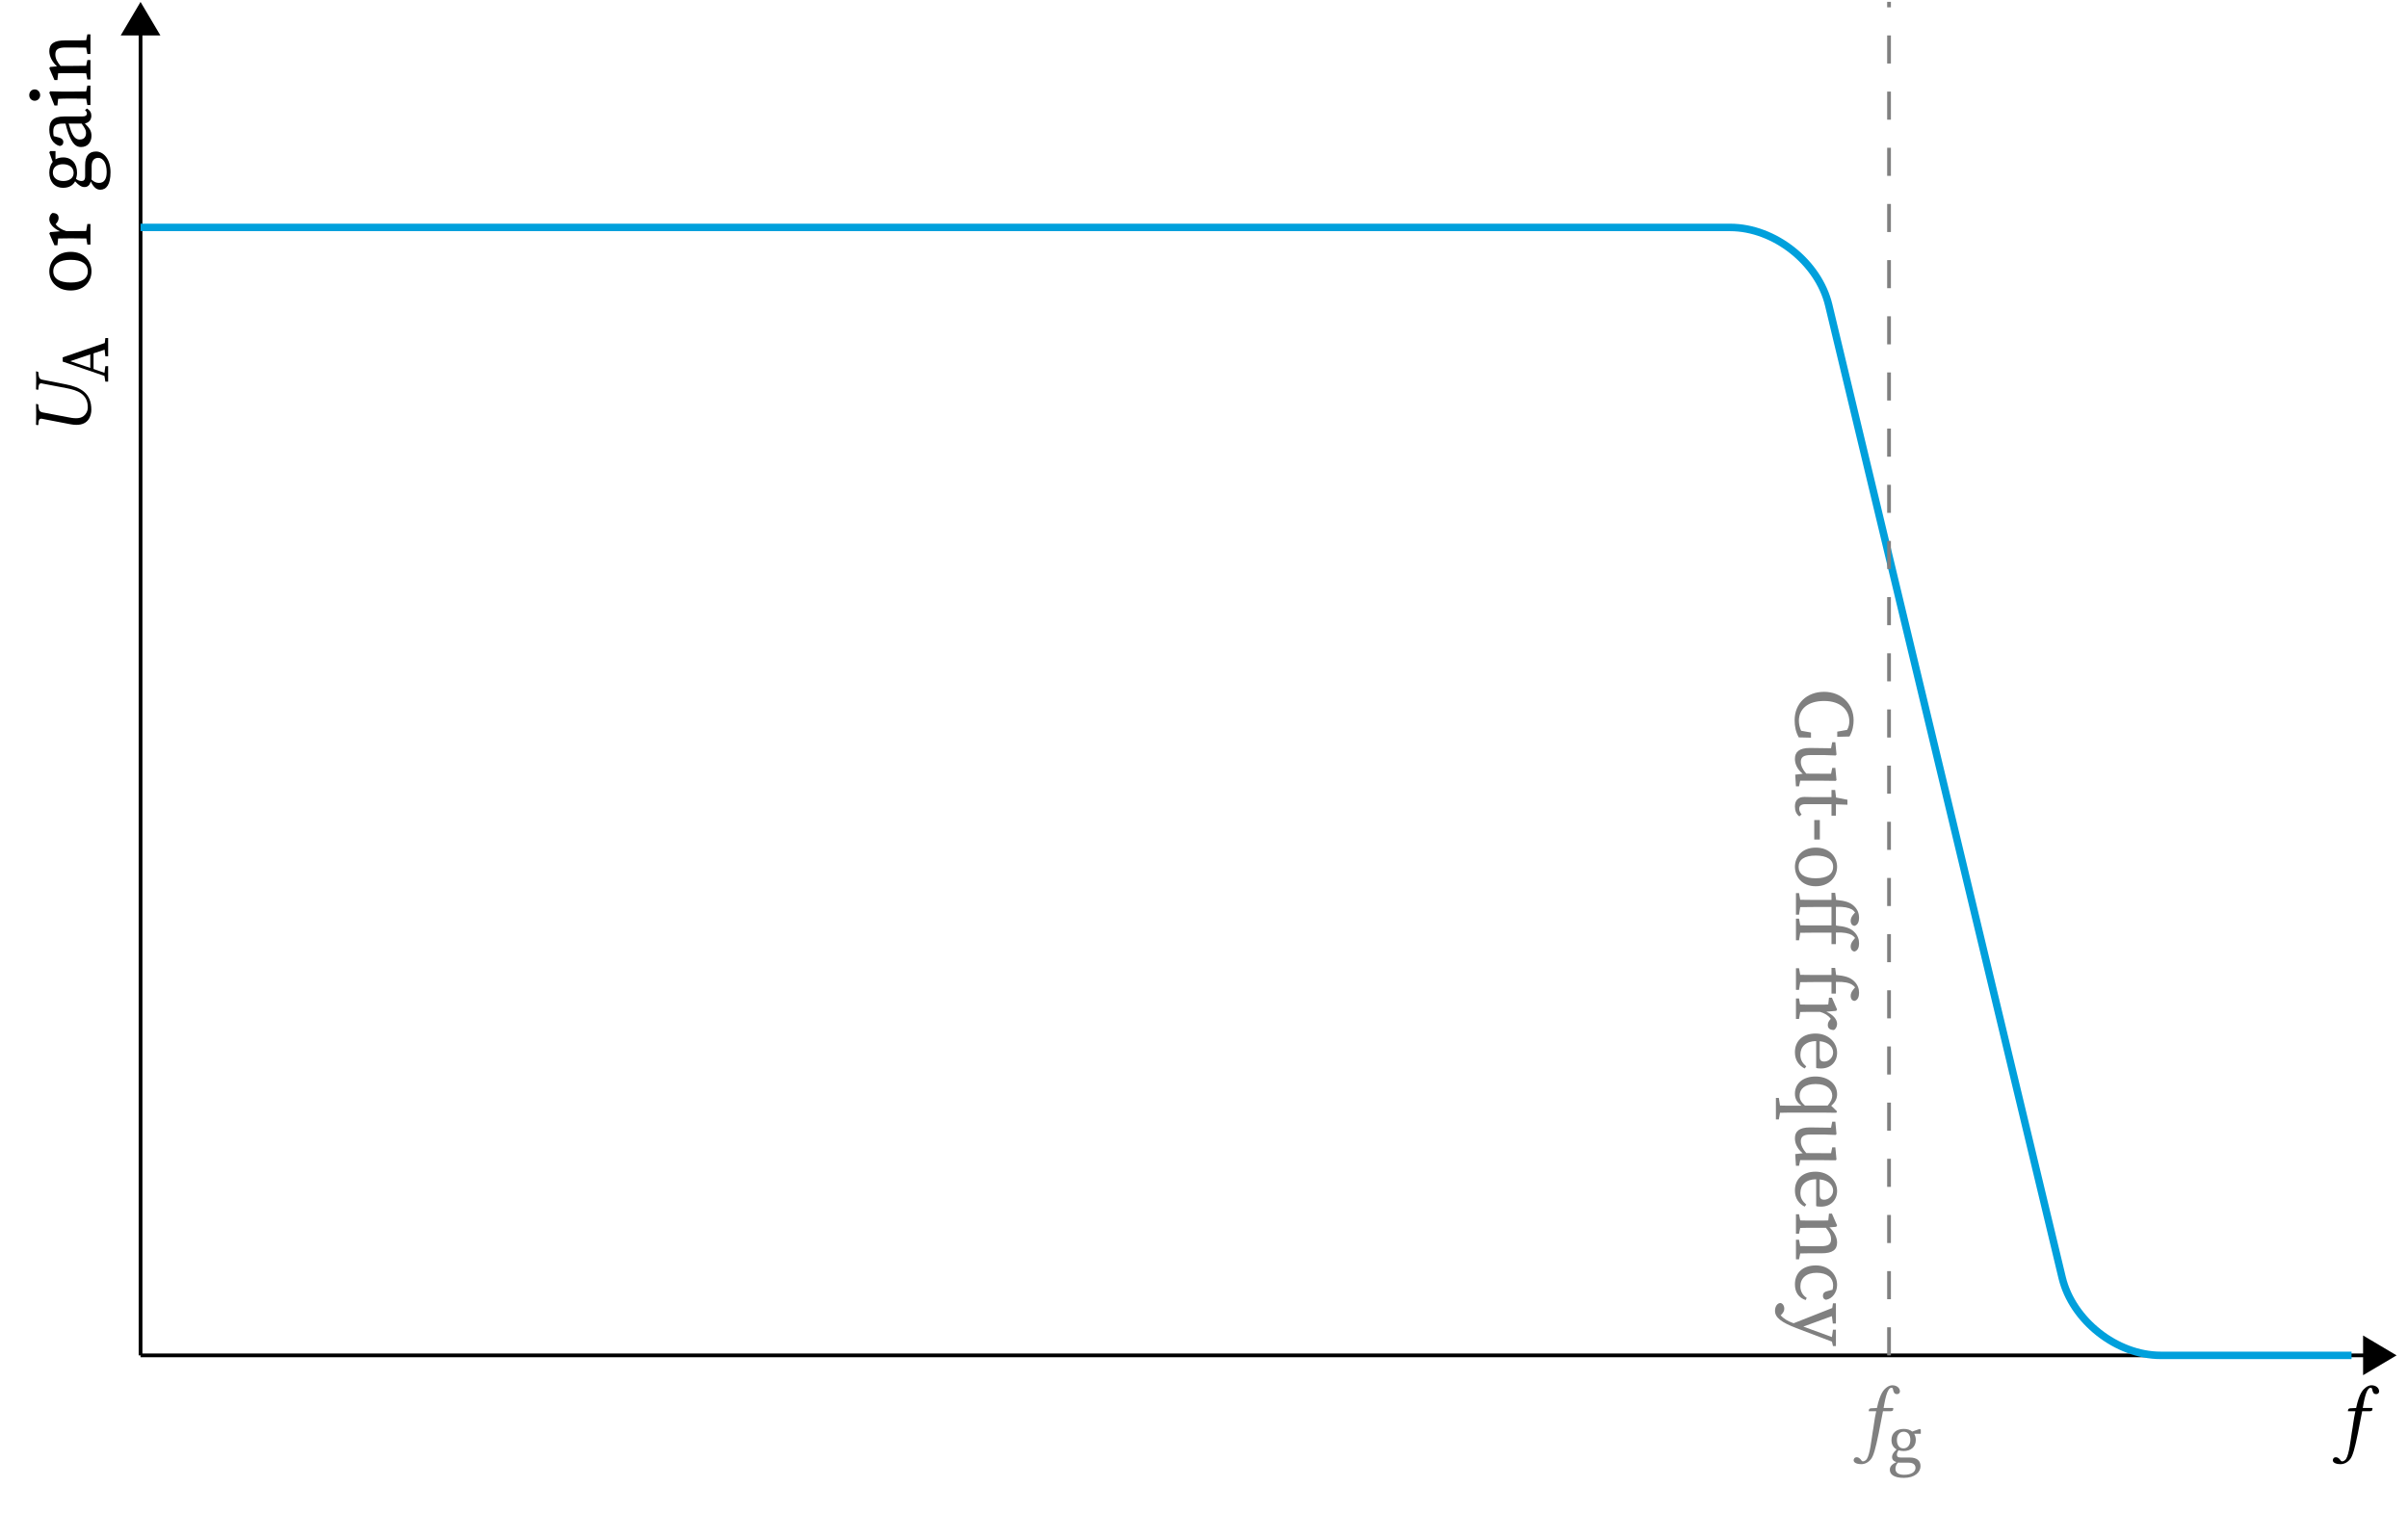
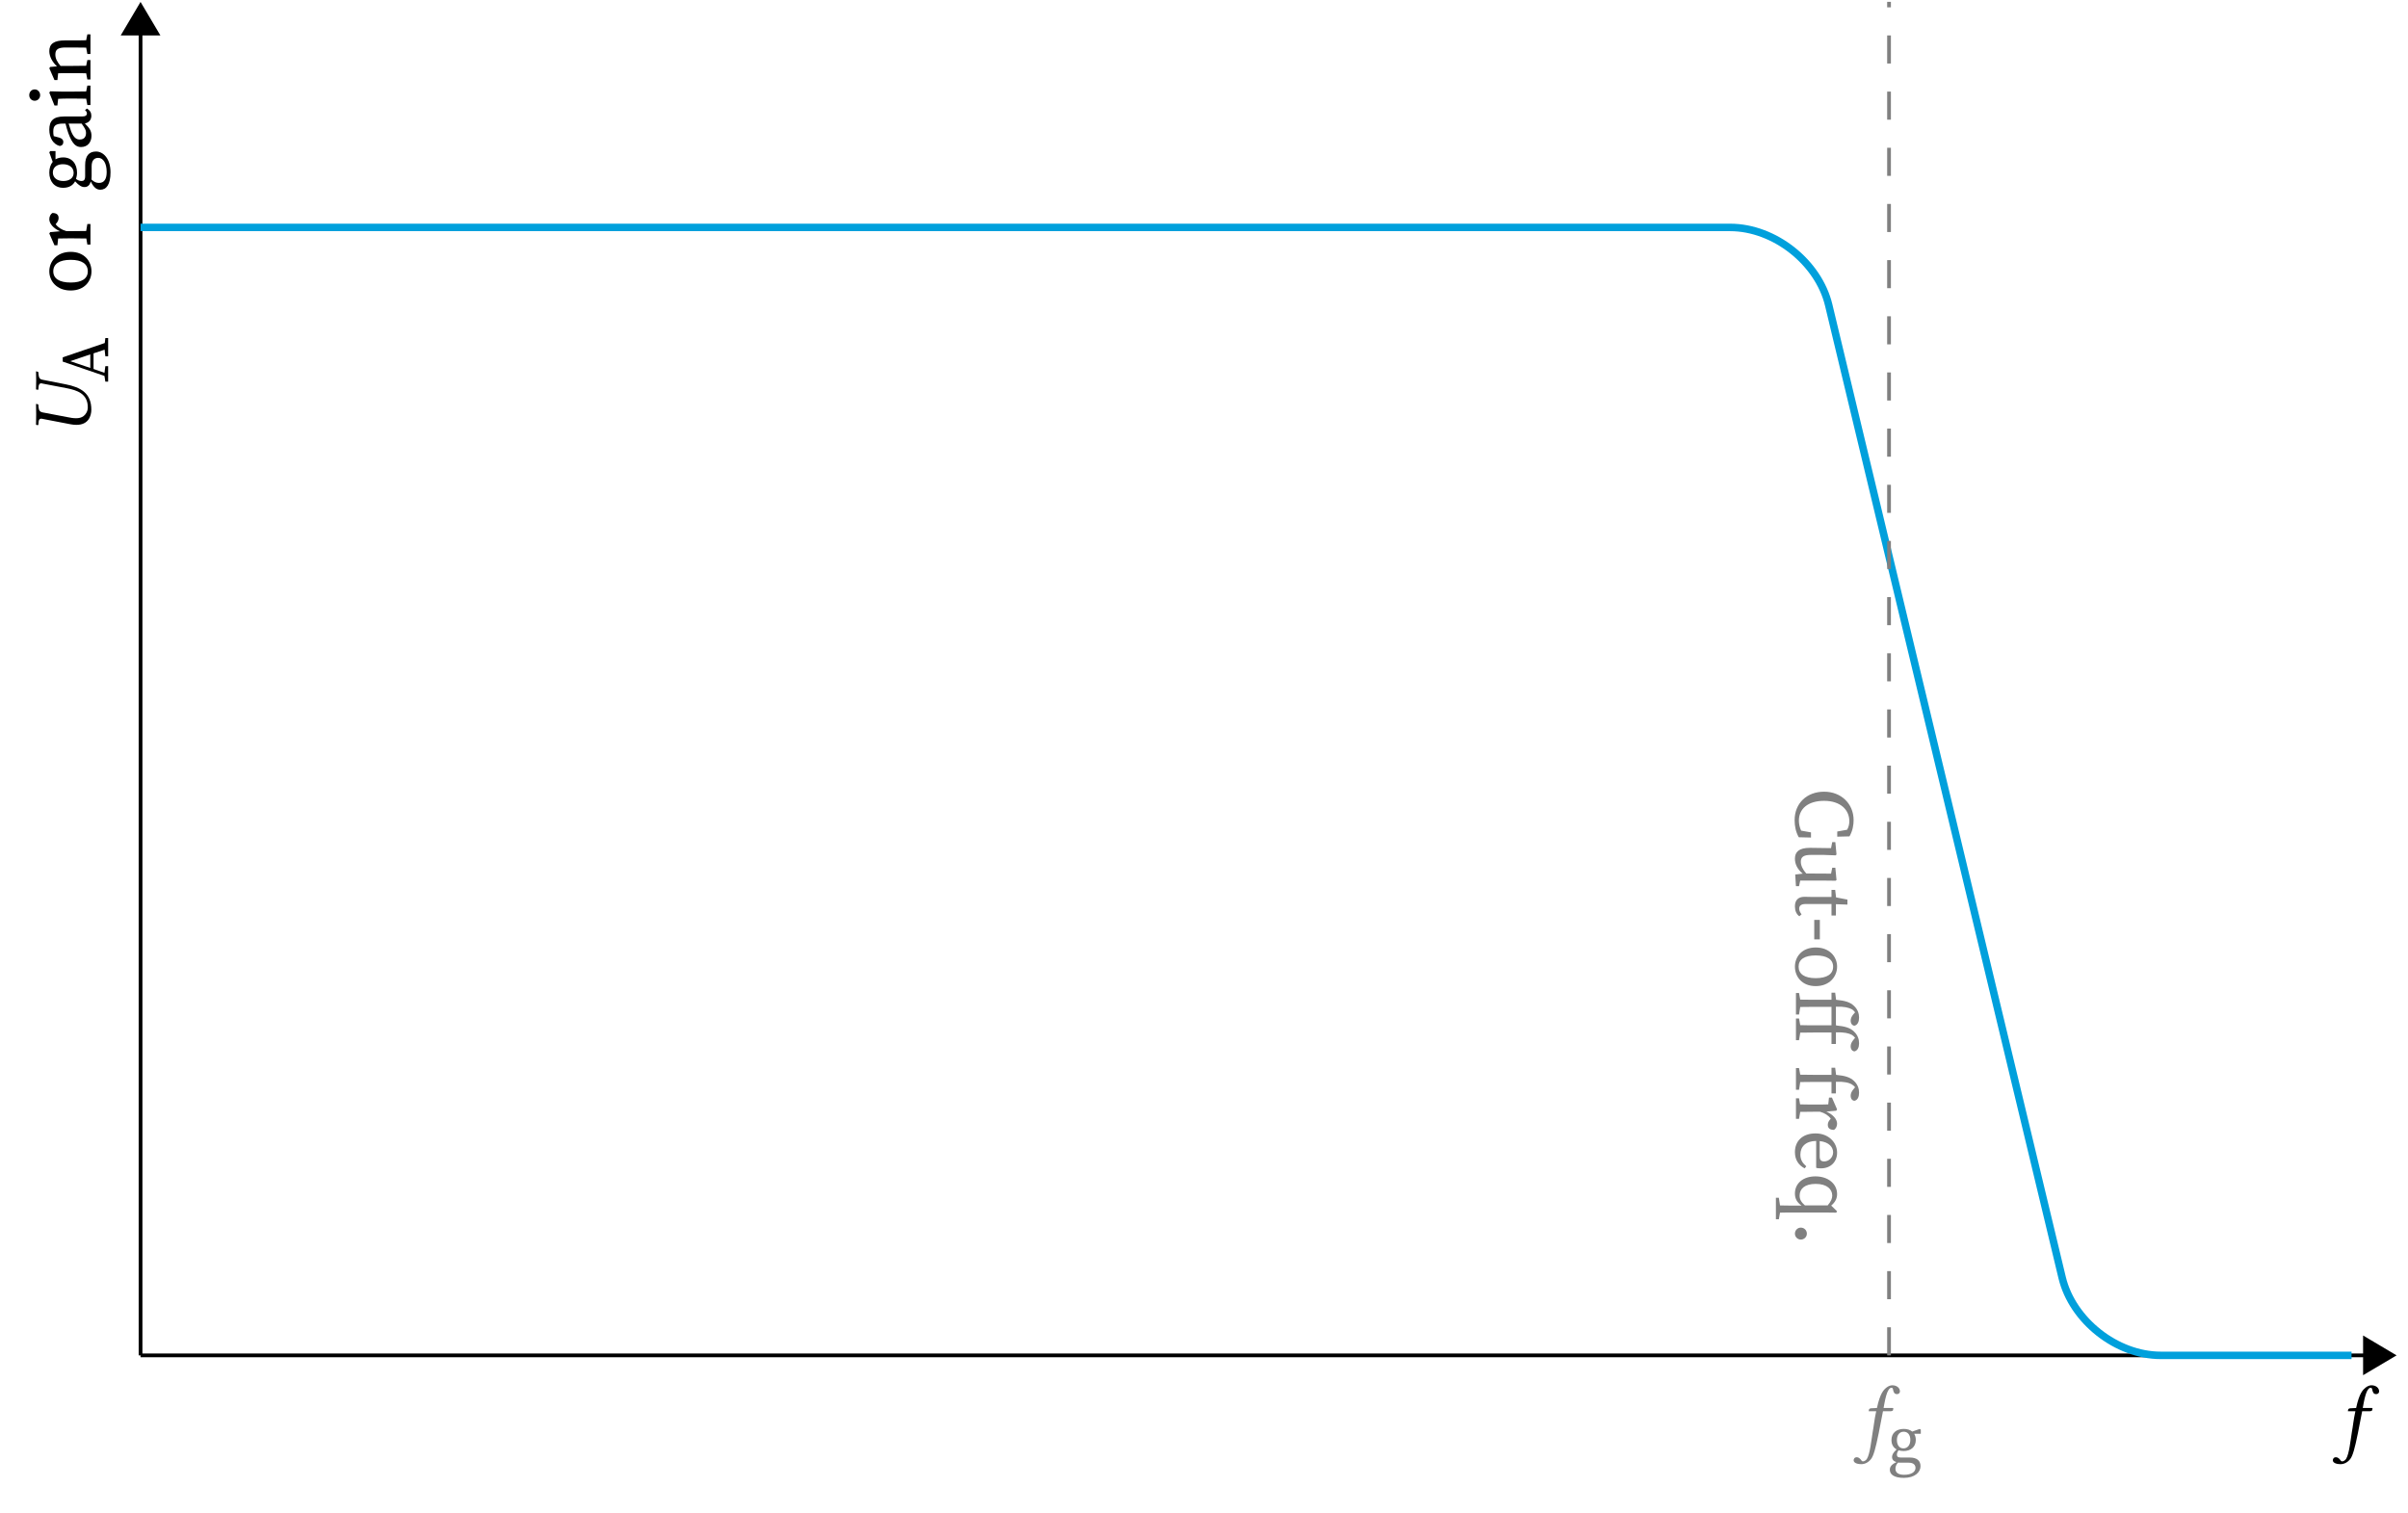
<svg xmlns="http://www.w3.org/2000/svg" xmlns:xlink="http://www.w3.org/1999/xlink" width="255.118" height="160.285" viewBox="0 0 255.118 160.285">
  <defs>
    <g>
      <g id="glyph-0-0">
        <path d="M 1.578 1.562 C 1.484 1.719 1.297 1.828 1.172 1.828 C 1.047 1.828 1.016 1.766 0.953 1.672 C 0.875 1.562 0.703 1.391 0.516 1.391 C 0.266 1.391 0.172 1.562 0.172 1.719 C 0.172 1.906 0.391 2.125 1 2.125 C 1.359 2.125 1.75 1.938 2.031 1.562 C 2.281 1.219 2.484 0.531 2.828 -1.156 C 2.969 -1.859 3.109 -2.578 3.25 -3.328 L 3.281 -3.484 L 4.109 -3.484 C 4.188 -3.484 4.312 -3.516 4.344 -3.594 C 4.344 -3.594 4.375 -3.781 4.375 -3.781 C 4.375 -3.812 4.359 -3.828 4.312 -3.828 L 3.344 -3.828 L 3.438 -4.344 C 3.562 -5 3.688 -5.406 3.812 -5.641 C 3.953 -5.891 4.062 -5.969 4.172 -5.969 C 4.312 -5.969 4.328 -5.891 4.359 -5.719 C 4.406 -5.531 4.469 -5.297 4.75 -5.297 C 5.016 -5.297 5.078 -5.5 5.078 -5.578 C 5.078 -5.922 4.781 -6.234 4.25 -6.234 C 4.062 -6.234 3.812 -6.125 3.641 -5.984 C 3.359 -5.75 2.984 -5.422 2.641 -3.828 L 2.047 -3.797 C 1.891 -3.797 1.812 -3.719 1.797 -3.656 C 1.797 -3.625 1.766 -3.516 1.766 -3.5 C 1.766 -3.484 1.781 -3.484 1.812 -3.484 L 2.562 -3.484 C 2.344 -2.469 2.312 -1.922 2.188 -1.266 C 2.047 -0.406 1.906 1.047 1.578 1.562 Z M 1.578 1.562 " />
      </g>
      <g id="glyph-1-0">
        <path d="M 0.094 -1.812 C 0.094 -3.578 -1.047 -4.188 -2.625 -4.5 L -5.078 -4.984 C -5.328 -5.016 -5.469 -5.172 -5.5 -5.531 L -5.516 -5.75 C -5.516 -5.797 -5.547 -5.828 -5.578 -5.828 L -5.75 -5.875 L -5.766 -5.859 C -5.766 -5.453 -5.75 -5.109 -5.75 -4.906 C -5.75 -4.703 -5.766 -4.375 -5.766 -3.969 L -5.75 -3.953 L -5.578 -3.922 C -5.547 -3.906 -5.516 -3.938 -5.516 -3.969 L -5.5 -4.203 C -5.484 -4.484 -5.391 -4.609 -5.203 -4.609 C -5.172 -4.609 -5.125 -4.594 -5.078 -4.578 L -2.469 -4.078 C -1.469 -3.875 -0.281 -3.531 -0.281 -2.062 C -0.281 -1.656 -0.469 -1.344 -0.719 -1.141 C -0.969 -0.953 -1.234 -0.906 -1.531 -0.906 C -1.812 -0.906 -2.109 -0.953 -2.406 -1.016 L -5.109 -1.531 C -5.359 -1.594 -5.469 -1.734 -5.5 -2.094 L -5.516 -2.312 C -5.516 -2.359 -5.547 -2.375 -5.578 -2.391 L -5.75 -2.422 L -5.766 -2.406 C -5.766 -2 -5.75 -1.656 -5.75 -1.312 C -5.75 -0.969 -5.766 -0.641 -5.766 -0.234 L -5.75 -0.203 L -5.578 -0.172 C -5.547 -0.172 -5.516 -0.203 -5.516 -0.234 L -5.5 -0.453 C -5.484 -0.734 -5.406 -0.859 -5.219 -0.859 C -5.188 -0.859 -5.141 -0.859 -5.109 -0.844 L -2.109 -0.266 C -1.875 -0.219 -1.672 -0.203 -1.484 -0.203 C -0.203 -0.203 0.094 -1.156 0.094 -1.812 Z M 0.094 -1.812 " />
      </g>
      <g id="glyph-2-0">
        <path d="M -4.016 -2.203 L -1.891 -2.922 L -1.891 -1.484 Z M 0 -0.031 L 0 -1.672 L -0.297 -1.672 L -0.391 -0.969 L -1.547 -1.375 L -1.547 -3.031 L -0.375 -3.422 L -0.297 -2.719 L 0 -2.719 L 0 -4.656 L -0.297 -4.656 L -0.359 -4.125 L -4.812 -2.609 L -4.812 -2.156 L -0.391 -0.641 L -0.297 -0.031 Z M 0 -0.031 " />
      </g>
      <g id="glyph-3-0">
        <path d="M 0.109 -2.438 C 0.109 -3.484 -0.625 -4.5 -2.094 -4.5 C -3.578 -4.5 -4.359 -3.469 -4.359 -2.438 C -4.359 -1.406 -3.578 -0.406 -2.094 -0.406 C -0.625 -0.406 0.109 -1.406 0.109 -2.438 Z M -0.281 -2.438 C -0.281 -1.672 -0.906 -1.25 -2.094 -1.25 C -3.297 -1.25 -3.938 -1.672 -3.938 -2.438 C -3.938 -3.219 -3.297 -3.656 -2.094 -3.656 C -0.906 -3.656 -0.281 -3.219 -0.281 -2.438 Z M -0.281 -2.438 " />
      </g>
      <g id="glyph-3-1">
        <path d="M 0 -0.375 L 0 -2.547 L -0.328 -2.547 L -0.453 -1.812 C -0.906 -1.797 -1.484 -1.797 -1.875 -1.797 L -2.547 -1.797 C -3.047 -1.938 -3.422 -2.172 -3.688 -2.531 L -3.594 -2.641 C -3.453 -2.812 -3.375 -2.984 -3.375 -3.188 C -3.375 -3.547 -3.609 -3.719 -4.031 -3.719 C -4.219 -3.609 -4.359 -3.344 -4.359 -3.062 C -4.359 -2.594 -3.922 -2.078 -3.219 -1.781 L -4.266 -1.688 L -4.359 -1.547 L -3.812 -0.297 L -3.5 -0.297 L -3.422 -1.016 C -3.062 -1.031 -2.797 -1.031 -2.297 -1.031 L -1.875 -1.031 C -1.469 -1.031 -0.891 -1.031 -0.438 -1.016 L -0.328 -0.375 Z M 0 -0.375 " />
      </g>
      <g id="glyph-3-2">
        <path d="M -3.984 -2.156 C -3.984 -2.703 -3.547 -3.031 -2.922 -3.031 C -2.25 -3.031 -1.781 -2.688 -1.781 -2.109 C -1.781 -1.562 -2.234 -1.25 -2.875 -1.25 C -3.531 -1.25 -3.984 -1.594 -3.984 -2.156 Z M -2.891 -0.531 C -2.281 -0.531 -1.859 -0.781 -1.625 -1.219 C -1.219 -0.766 -0.922 -0.609 -0.641 -0.609 C -0.297 -0.609 -0.078 -0.797 0.031 -1.203 C 0.359 -0.531 0.672 -0.328 1.047 -0.328 C 1.688 -0.328 2.125 -0.875 2.125 -2.172 C 2.125 -3.625 1.359 -4.375 0.594 -4.375 C -0.141 -4.375 -0.562 -3.922 -0.562 -2.938 L -0.562 -1.766 C -0.562 -1.344 -0.719 -1.25 -0.953 -1.25 C -1.156 -1.25 -1.328 -1.328 -1.531 -1.469 C -1.469 -1.672 -1.422 -1.891 -1.422 -2.125 C -1.422 -3.062 -1.953 -3.75 -2.891 -3.75 C -3.219 -3.75 -3.484 -3.672 -3.703 -3.547 L -3.703 -4.422 L -4.266 -4.422 L -4.359 -4.281 L -4 -3.281 C -4.234 -2.984 -4.359 -2.594 -4.359 -2.141 C -4.359 -1.219 -3.828 -0.531 -2.891 -0.531 Z M 1.719 -2.203 C 1.719 -1.5 1.484 -1.047 0.906 -1.047 C 0.609 -1.047 0.375 -1.156 0.109 -1.406 C 0.109 -1.516 0.125 -1.641 0.125 -1.766 L 0.125 -2.812 C 0.125 -3.453 0.422 -3.703 0.828 -3.703 C 1.328 -3.703 1.719 -3.172 1.719 -2.203 Z M 1.719 -2.203 " />
      </g>
      <g id="glyph-3-3">
        <path d="M 0.094 -3.719 C 0.094 -4.031 -0.031 -4.281 -0.375 -4.484 L -0.578 -4.312 C -0.453 -4.219 -0.375 -4.109 -0.375 -3.969 C -0.375 -3.766 -0.516 -3.641 -0.906 -3.641 L -2.797 -3.641 C -3.922 -3.641 -4.359 -3.188 -4.359 -2.25 C -4.359 -1.344 -3.922 -0.688 -3.25 -0.516 C -3.016 -0.547 -2.875 -0.688 -2.875 -0.938 C -2.875 -1.172 -3.031 -1.328 -3.312 -1.406 L -3.891 -1.562 C -3.938 -1.75 -3.938 -1.922 -3.938 -2.047 C -3.938 -2.641 -3.734 -2.891 -2.859 -2.891 L -2.641 -2.891 C -2.562 -2.531 -2.438 -2.156 -2.344 -1.875 C -1.906 -0.672 -1.5 -0.406 -1 -0.406 C -0.266 -0.406 0.109 -0.953 0.109 -1.594 C 0.109 -2.125 -0.109 -2.422 -0.594 -2.906 C -0.172 -2.984 0.094 -3.281 0.094 -3.719 Z M -1.141 -1.203 C -1.406 -1.203 -1.734 -1.297 -2.047 -2.062 C -2.109 -2.25 -2.219 -2.578 -2.312 -2.891 L -0.938 -2.891 C -0.578 -2.375 -0.469 -2.219 -0.469 -1.906 C -0.469 -1.5 -0.656 -1.203 -1.141 -1.203 Z M -1.141 -1.203 " />
      </g>
      <g id="glyph-3-4">
        <path d="M -5.328 -1.359 C -5.328 -1.688 -5.578 -1.969 -5.906 -1.969 C -6.25 -1.969 -6.484 -1.688 -6.484 -1.359 C -6.484 -1.031 -6.25 -0.766 -5.906 -0.766 C -5.578 -0.766 -5.328 -1.031 -5.328 -1.359 Z M -0.328 -2.375 L -0.453 -1.75 C -0.891 -1.75 -1.484 -1.734 -1.875 -1.734 L -3.047 -1.734 L -4.266 -1.766 L -4.359 -1.625 L -3.812 -0.266 L -3.5 -0.266 L -3.422 -0.969 C -3.062 -0.984 -2.781 -1 -2.297 -1 L -1.875 -1 C -1.484 -1 -0.891 -0.984 -0.453 -0.984 L -0.328 -0.312 L 0 -0.312 L 0 -2.375 Z M -0.328 -2.375 " />
      </g>
      <g id="glyph-3-5">
        <path d="M -4.359 -3.359 C -4.359 -2.797 -4.031 -2.188 -3.547 -1.75 L -4.266 -1.688 L -4.359 -1.547 L -3.812 -0.297 L -3.5 -0.297 L -3.422 -1.016 C -3.062 -1.031 -2.797 -1.031 -2.297 -1.031 L -1.875 -1.031 C -1.469 -1.031 -0.891 -1.031 -0.453 -1.016 L -0.328 -0.359 L 0 -0.359 L 0 -2.422 L -0.328 -2.422 L -0.453 -1.812 C -0.891 -1.797 -1.484 -1.797 -1.875 -1.797 L -3.172 -1.797 C -3.547 -2.25 -3.719 -2.594 -3.719 -3 C -3.719 -3.531 -3.453 -3.75 -2.625 -3.75 L -1.875 -3.75 C -1.469 -3.75 -0.891 -3.734 -0.453 -3.734 L -0.328 -3.062 L 0 -3.062 L 0 -5.141 L -0.328 -5.141 L -0.453 -4.516 C -0.891 -4.5 -1.469 -4.5 -1.875 -4.5 L -2.703 -4.5 C -3.875 -4.5 -4.359 -4.125 -4.359 -3.359 Z M -4.359 -3.359 " />
      </g>
      <g id="glyph-4-0">
        <path d="M 1.719 -3.188 C 2.156 -3.188 2.422 -2.844 2.422 -2.328 C 2.422 -1.812 2.156 -1.422 1.688 -1.422 C 1.25 -1.422 1 -1.781 1 -2.312 C 1 -2.828 1.266 -3.188 1.719 -3.188 Z M 0.422 -2.312 C 0.422 -1.828 0.625 -1.5 0.969 -1.312 C 0.609 -0.984 0.484 -0.734 0.484 -0.516 C 0.484 -0.234 0.641 -0.062 0.953 0.031 C 0.422 0.281 0.25 0.531 0.25 0.844 C 0.25 1.344 0.703 1.703 1.734 1.703 C 2.906 1.703 3.5 1.094 3.5 0.469 C 3.5 -0.109 3.141 -0.453 2.344 -0.453 L 1.406 -0.453 C 1.078 -0.453 1 -0.578 1 -0.766 C 1 -0.922 1.062 -1.062 1.172 -1.219 C 1.328 -1.172 1.516 -1.141 1.703 -1.141 C 2.453 -1.141 3 -1.562 3 -2.312 C 3 -2.578 2.938 -2.797 2.828 -2.969 L 3.531 -2.969 L 3.531 -3.406 L 3.422 -3.484 L 2.625 -3.203 C 2.391 -3.391 2.078 -3.484 1.719 -3.484 C 0.969 -3.484 0.422 -3.062 0.422 -2.312 Z M 1.766 1.375 C 1.203 1.375 0.844 1.188 0.844 0.734 C 0.844 0.5 0.922 0.297 1.125 0.078 C 1.219 0.094 1.312 0.094 1.406 0.094 L 2.25 0.094 C 2.766 0.094 2.969 0.344 2.969 0.656 C 2.969 1.062 2.547 1.375 1.766 1.375 Z M 1.766 1.375 " />
      </g>
      <g id="glyph-5-0">
        <path d="M 0.312 3.484 C 0.312 2.266 1.234 1.391 2.984 1.391 C 4.734 1.391 5.656 2.359 5.656 3.547 C 5.656 3.844 5.594 4.141 5.422 4.453 L 4.375 4.641 L 4.375 5.188 L 5.672 5.156 C 6.016 4.562 6.109 3.922 6.109 3.438 C 6.109 1.703 4.797 0.422 2.984 0.422 C 1.156 0.422 -0.141 1.641 -0.141 3.438 C -0.141 4.078 -0.016 4.688 0.297 5.25 L 1.594 5.281 L 1.594 4.734 L 0.547 4.547 C 0.391 4.203 0.312 3.828 0.312 3.484 Z M 0.312 3.484 " />
      </g>
      <g id="glyph-5-1">
        <path d="M 0 4.891 L 0.328 4.891 L 0.453 4.297 L 2.953 4.297 L 4.203 4.312 L 4.297 4.234 L 4.172 2.938 L 3.844 2.938 L 3.719 3.562 L 1.094 3.547 C 0.719 3.125 0.516 2.703 0.516 2.297 C 0.516 1.812 0.797 1.578 1.562 1.578 L 2.953 1.578 L 4.203 1.625 L 4.297 1.531 L 4.172 0.219 L 3.844 0.219 L 3.719 0.859 L 1.484 0.828 C 0.312 0.828 -0.109 1.266 -0.109 1.984 C -0.109 2.531 0.141 3.094 0.719 3.562 L -0.078 3.656 Z M 0 4.891 " />
      </g>
      <g id="glyph-5-2">
        <path d="M 1 1.578 L 3.766 1.578 L 3.766 2.797 L 4.234 2.797 L 4.234 1.594 L 5.453 1.641 L 5.453 1.109 L 4.25 0.875 L 4.156 0.078 L 3.766 0.078 L 3.766 0.828 L 1.656 0.828 C 1.312 0.828 1.125 0.812 0.906 0.812 C 0.203 0.812 -0.109 1.203 -0.109 1.828 C -0.109 2.281 0.047 2.656 0.359 2.875 L 0.594 2.672 C 0.422 2.438 0.344 2.266 0.344 2.062 C 0.344 1.766 0.547 1.578 1 1.578 Z M 1 1.578 " />
      </g>
      <g id="glyph-5-3">
        <path d="M 1.938 0.359 L 1.938 2.422 L 2.531 2.422 L 2.531 0.359 Z M 1.938 0.359 " />
      </g>
      <g id="glyph-5-4">
        <path d="M -0.109 2.438 C -0.109 3.484 0.625 4.5 2.094 4.5 C 3.578 4.5 4.359 3.469 4.359 2.438 C 4.359 1.406 3.578 0.406 2.094 0.406 C 0.625 0.406 -0.109 1.406 -0.109 2.438 Z M 0.281 2.438 C 0.281 1.672 0.906 1.25 2.094 1.25 C 3.297 1.25 3.938 1.672 3.938 2.438 C 3.938 3.219 3.297 3.656 2.094 3.656 C 0.906 3.656 0.281 3.219 0.281 2.438 Z M 0.281 2.438 " />
      </g>
      <g id="glyph-5-5">
        <path d="M 0 0.328 L 0 2.609 L 0.328 2.609 L 0.453 1.812 C 0.922 1.812 1.406 1.797 1.875 1.797 L 3.766 1.797 L 3.766 3.75 L 1.875 3.75 C 1.406 3.75 0.922 3.75 0.453 3.734 L 0.328 3.031 L 0 3.031 L 0 5.328 L 0.328 5.328 L 0.453 4.531 C 0.922 4.516 1.406 4.516 1.875 4.516 L 3.766 4.516 L 3.766 5.734 L 4.234 5.734 L 4.234 4.5 C 5.094 4.469 5.609 4.594 5.922 4.766 C 6.062 4.859 6.172 4.953 6.266 5.078 L 6.062 5.328 C 5.891 5.547 5.797 5.75 5.797 5.969 C 5.797 6.297 5.969 6.5 6.203 6.516 C 6.547 6.422 6.688 6.078 6.688 5.656 C 6.688 5.25 6.562 4.797 6.141 4.406 C 5.734 4.016 5.203 3.859 4.25 3.766 L 4.234 3.625 L 4.234 1.781 C 5.094 1.75 5.578 1.875 5.906 2.047 C 6.047 2.125 6.172 2.25 6.266 2.375 L 6.062 2.609 C 5.891 2.828 5.797 3.031 5.797 3.25 C 5.797 3.594 5.984 3.781 6.203 3.797 C 6.547 3.703 6.688 3.359 6.688 2.938 C 6.688 2.531 6.562 2.078 6.141 1.688 C 5.734 1.297 5.203 1.141 4.25 1.047 L 4.156 0.297 L 3.766 0.297 L 3.766 1.047 L 1.875 1.047 C 1.406 1.047 0.922 1.031 0.453 1.031 L 0.328 0.328 Z M 0 0.328 " />
      </g>
      <g id="glyph-5-6">
        <path d="M 1.875 1.047 C 1.406 1.047 0.922 1.031 0.453 1.031 L 0.328 0.328 L 0 0.328 L 0 2.625 L 0.328 2.625 L 0.453 1.812 C 0.922 1.812 1.406 1.797 1.875 1.797 L 3.766 1.797 L 3.766 3.016 L 4.234 3.016 L 4.234 1.781 C 5.094 1.75 5.609 1.875 5.922 2.062 C 6.062 2.141 6.172 2.25 6.266 2.359 L 6.062 2.609 C 5.891 2.828 5.797 3.031 5.797 3.25 C 5.797 3.594 5.969 3.781 6.203 3.797 C 6.547 3.719 6.688 3.359 6.688 2.938 C 6.688 2.531 6.562 2.078 6.141 1.688 C 5.734 1.297 5.203 1.141 4.25 1.047 L 4.156 0.297 L 3.766 0.297 L 3.766 1.047 Z M 1.875 1.047 " />
      </g>
      <g id="glyph-5-7">
        <path d="M 0 0.375 L 0 2.547 L 0.328 2.547 L 0.453 1.812 C 0.906 1.797 1.484 1.797 1.875 1.797 L 2.547 1.797 C 3.047 1.938 3.422 2.172 3.688 2.531 L 3.594 2.641 C 3.453 2.812 3.375 2.984 3.375 3.188 C 3.375 3.547 3.609 3.719 4.031 3.719 C 4.219 3.609 4.359 3.344 4.359 3.062 C 4.359 2.594 3.922 2.078 3.219 1.781 L 4.266 1.688 L 4.359 1.547 L 3.812 0.297 L 3.5 0.297 L 3.422 1.016 C 3.062 1.031 2.797 1.031 2.297 1.031 L 1.875 1.031 C 1.469 1.031 0.891 1.031 0.438 1.016 L 0.328 0.375 Z M 0 0.375 " />
      </g>
      <g id="glyph-5-8">
        <path d="M 3.938 2.406 C 3.938 2.953 3.484 3.375 2.984 3.375 C 2.719 3.375 2.516 3.281 2.516 2.844 L 2.516 1.219 C 3.547 1.328 3.938 1.906 3.938 2.406 Z M 4.359 2.453 C 4.359 1.344 3.438 0.406 2.078 0.406 C 0.719 0.406 -0.109 1.188 -0.109 2.391 C -0.109 3.203 0.281 3.781 0.922 4.109 L 1.094 3.891 C 0.719 3.562 0.469 3.219 0.469 2.656 C 0.469 1.797 1.047 1.219 2.141 1.203 L 2.141 4.047 C 2.25 4.094 2.438 4.109 2.641 4.109 C 3.719 4.109 4.359 3.375 4.359 2.453 Z M 4.359 2.453 " />
      </g>
      <g id="glyph-5-9">
        <path d="M 2.094 1.203 C 3.297 1.203 3.844 1.781 3.844 2.438 C 3.844 2.734 3.734 3.047 3.359 3.484 L 0.953 3.484 C 0.547 3.125 0.391 2.844 0.391 2.438 C 0.391 1.734 0.922 1.203 2.094 1.203 Z M -0.234 4.234 L 3.062 4.234 L 4.266 4.25 L 4.359 4.109 L 3.734 3.5 C 4.203 3.109 4.359 2.703 4.359 2.281 C 4.359 1.219 3.438 0.406 2.062 0.406 C 0.766 0.406 -0.109 1.141 -0.109 2.219 C -0.109 2.75 0.094 3.156 0.594 3.5 L -0.234 3.5 C -0.719 3.5 -1.203 3.5 -1.688 3.484 L -1.812 2.672 L -2.125 2.672 L -2.125 4.953 L -1.812 4.953 L -1.688 4.25 C -1.203 4.234 -0.719 4.234 -0.234 4.234 Z M -0.234 4.234 " />
      </g>
      <g id="glyph-5-10">
-         <path d="M 4.359 3.359 C 4.359 2.797 4.031 2.188 3.547 1.75 L 4.266 1.688 L 4.359 1.547 L 3.812 0.297 L 3.5 0.297 L 3.422 1.016 C 3.062 1.031 2.797 1.031 2.297 1.031 L 1.875 1.031 C 1.469 1.031 0.891 1.031 0.453 1.016 L 0.328 0.359 L 0 0.359 L 0 2.422 L 0.328 2.422 L 0.453 1.812 C 0.891 1.797 1.484 1.797 1.875 1.797 L 3.172 1.797 C 3.547 2.25 3.719 2.594 3.719 3 C 3.719 3.531 3.453 3.75 2.625 3.75 L 1.875 3.75 C 1.469 3.75 0.891 3.734 0.453 3.734 L 0.328 3.062 L 0 3.062 L 0 5.141 L 0.328 5.141 L 0.453 4.516 C 0.891 4.5 1.469 4.5 1.875 4.5 L 2.703 4.5 C 3.875 4.5 4.359 4.125 4.359 3.359 Z M 4.359 3.359 " />
-       </g>
-       <g id="glyph-5-11">
-         <path d="M 3.938 2.469 C 3.938 2.625 3.922 2.781 3.875 2.953 L 3.281 3.109 C 3.031 3.172 2.859 3.297 2.859 3.609 C 2.859 3.828 2.969 3.969 3.188 4.016 C 3.859 3.906 4.359 3.234 4.359 2.438 C 4.359 1.359 3.516 0.375 2.109 0.375 C 0.734 0.375 -0.109 1.156 -0.109 2.375 C -0.109 3.219 0.281 3.797 1.031 4.047 L 1.141 3.812 C 0.703 3.547 0.469 3.094 0.469 2.594 C 0.469 1.75 1.078 1.156 2.188 1.156 C 3.344 1.156 3.938 1.719 3.938 2.469 Z M 3.938 2.469 " />
-       </g>
-       <g id="glyph-5-12">
-         <path d="M -2.219 0.828 C -2.219 1.547 -1.547 2.047 0.031 2.656 L 3.812 4.094 L 3.922 4.562 L 4.234 4.562 L 4.234 2.828 L 3.922 2.828 L 3.812 3.609 L 0.781 2.5 L 3.812 1.391 L 3.906 2.172 L 4.234 2.172 L 4.234 0.031 L 3.922 0.031 L 3.844 0.531 L -0.234 2.141 L -0.344 2.109 C -0.828 1.938 -1.297 1.672 -1.625 1.297 L -1.578 1.266 C -1.328 1.016 -1.234 0.828 -1.234 0.594 C -1.234 0.328 -1.375 0.062 -1.625 0 C -1.984 0 -2.219 0.375 -2.219 0.828 Z M -2.219 0.828 " />
+         <path d="M -0.109 1.344 C -0.109 1.688 0.172 1.969 0.516 1.969 C 0.875 1.969 1.156 1.688 1.156 1.344 C 1.156 0.984 0.875 0.703 0.516 0.703 C 0.172 0.703 -0.109 0.984 -0.109 1.344 Z M -0.109 1.344 " />
      </g>
    </g>
    <clipPath id="clip-0">
      <path clip-rule="nonzero" d="M 244 136 L 254.113 136 L 254.113 151 L 244 151 Z M 244 136 " />
    </clipPath>
    <clipPath id="clip-1">
      <path clip-rule="nonzero" d="M 3 12 L 254.113 12 L 254.113 155 L 3 155 Z M 3 12 " />
    </clipPath>
  </defs>
  <path fill="none" stroke-width="0.399" stroke-linecap="butt" stroke-linejoin="miter" stroke="rgb(0%, 0%, 0%)" stroke-opacity="1" stroke-miterlimit="10" d="M 0 -0.001 L 236.621 -0.001 " transform="matrix(0.995559, 0, 0, -0.995559, 14.89059, 143.6124)" />
  <path fill-rule="nonzero" fill="rgb(0%, 0%, 0%)" fill-opacity="1" d="M 253.52 143.613 L 250.559 141.855 L 250.559 145.367 Z M 253.52 143.613 " />
  <g clip-path="url(#clip-0)">
    <path fill="none" stroke-width="0.399" stroke-linecap="butt" stroke-linejoin="miter" stroke="rgb(0%, 0%, 0%)" stroke-opacity="1" stroke-miterlimit="10" d="M 3.172 -0.001 L 0.198 1.765 L 0.198 -1.763 Z M 3.172 -0.001 " transform="matrix(0.995559, 0, 0, -0.995559, 250.3615, 143.6124)" />
  </g>
  <g fill="rgb(0%, 0%, 0%)" fill-opacity="1">
    <use xlink:href="#glyph-0-0" x="246.982" y="153.016" />
  </g>
  <path fill="none" stroke-width="0.399" stroke-linecap="butt" stroke-linejoin="miter" stroke="rgb(0%, 0%, 0%)" stroke-opacity="1" stroke-miterlimit="10" d="M 0 -0.001 L 0 140.584 " transform="matrix(0.995559, 0, 0, -0.995559, 14.89059, 143.6124)" />
  <path fill-rule="nonzero" fill="rgb(0%, 0%, 0%)" fill-opacity="1" stroke-width="0.399" stroke-linecap="butt" stroke-linejoin="miter" stroke="rgb(0%, 0%, 0%)" stroke-opacity="1" stroke-miterlimit="10" d="M 3.173 -0 L 0.198 1.762 L 0.198 -1.762 Z M 3.173 -0 " transform="matrix(0, -0.995559, -0.995559, 0, 14.89059, 3.752282)" />
  <g fill="rgb(0%, 0%, 0%)" fill-opacity="1">
    <use xlink:href="#glyph-1-0" x="9.583" y="45.221" />
  </g>
  <g fill="rgb(0%, 0%, 0%)" fill-opacity="1">
    <use xlink:href="#glyph-2-0" x="11.458" y="40.472" />
  </g>
  <g fill="rgb(0%, 0%, 0%)" fill-opacity="1">
    <use xlink:href="#glyph-3-0" x="9.583" y="31.187" />
    <use xlink:href="#glyph-3-1" x="9.583" y="26.286" />
  </g>
  <g fill="rgb(0%, 0%, 0%)" fill-opacity="1">
    <use xlink:href="#glyph-3-2" x="9.583" y="20.43" />
  </g>
  <g fill="rgb(0%, 0%, 0%)" fill-opacity="1">
    <use xlink:href="#glyph-3-3" x="9.583" y="15.985" />
    <use xlink:href="#glyph-3-4" x="9.583" y="11.441" />
    <use xlink:href="#glyph-3-5" x="9.583" y="8.781" />
  </g>
  <g clip-path="url(#clip-1)">
    <path fill="none" stroke-width="0.797" stroke-linecap="butt" stroke-linejoin="miter" stroke="rgb(0%, 62.746%, 86.275%)" stroke-opacity="1" stroke-miterlimit="10" d="M 0 120.048 L 169.165 120.048 C 173.862 120.048 178.559 116.344 179.653 111.777 L 204.494 8.27 C 205.593 3.703 210.289 -0.001 214.986 -0.001 L 235.291 -0.001 " transform="matrix(0.995559, 0, 0, -0.995559, 14.89059, 143.6124)" />
  </g>
  <path fill="none" stroke-width="0.399" stroke-linecap="butt" stroke-linejoin="miter" stroke="rgb(50%, 50%, 50%)" stroke-opacity="1" stroke-dasharray="2.989 2.989" stroke-miterlimit="10" d="M 186.072 -0.001 L 186.072 144.057 " transform="matrix(0.995559, 0, 0, -0.995559, 14.89059, 143.6124)" />
  <g fill="rgb(50%, 50%, 50%)" fill-opacity="1">
    <use xlink:href="#glyph-0-0" x="196.214" y="153.016" />
  </g>
  <g fill="rgb(50%, 50%, 50%)" fill-opacity="1">
    <use xlink:href="#glyph-4-0" x="199.971" y="154.891" />
  </g>
  <g fill="rgb(50%, 50%, 50%)" fill-opacity="1">
-     <use xlink:href="#glyph-5-0" x="190.274" y="72.883" />
+     <use xlink:href="#glyph-5-0" x="190.274" y="83.465" />
  </g>
  <g fill="rgb(50%, 50%, 50%)" fill-opacity="1">
-     <use xlink:href="#glyph-5-1" x="190.274" y="78.426" />
-     <use xlink:href="#glyph-5-2" x="190.274" y="83.63" />
-     <use xlink:href="#glyph-5-3" x="190.274" y="86.532" />
+     <use xlink:href="#glyph-5-1" x="190.274" y="89.008" />
+     <use xlink:href="#glyph-5-2" x="190.274" y="94.212" />
+     <use xlink:href="#glyph-5-3" x="190.274" y="97.113" />
  </g>
  <g fill="rgb(50%, 50%, 50%)" fill-opacity="1">
-     <use xlink:href="#glyph-5-4" x="190.274" y="89.406" />
-     <use xlink:href="#glyph-5-5" x="190.274" y="94.307" />
+     <use xlink:href="#glyph-5-4" x="190.274" y="99.988" />
+     <use xlink:href="#glyph-5-5" x="190.274" y="104.888" />
  </g>
  <g fill="rgb(50%, 50%, 50%)" fill-opacity="1">
-     <use xlink:href="#glyph-5-6" x="190.274" y="102.26" />
-     <use xlink:href="#glyph-5-7" x="190.274" y="105.42" />
+     <use xlink:href="#glyph-5-6" x="190.274" y="112.842" />
+     <use xlink:href="#glyph-5-7" x="190.274" y="116.002" />
  </g>
  <g fill="rgb(50%, 50%, 50%)" fill-opacity="1">
-     <use xlink:href="#glyph-5-8" x="190.274" y="109.107" />
-     <use xlink:href="#glyph-5-9" x="190.274" y="113.659" />
-     <use xlink:href="#glyph-5-1" x="190.274" y="118.632" />
+     <use xlink:href="#glyph-5-8" x="190.274" y="119.689" />
+     <use xlink:href="#glyph-5-9" x="190.274" y="124.241" />
  </g>
  <g fill="rgb(50%, 50%, 50%)" fill-opacity="1">
-     <use xlink:href="#glyph-5-8" x="190.274" y="123.746" />
-     <use xlink:href="#glyph-5-10" x="190.274" y="128.299" />
-     <use xlink:href="#glyph-5-11" x="190.274" y="133.708" />
-     <use xlink:href="#glyph-5-12" x="190.274" y="138.065" />
+     <use xlink:href="#glyph-5-10" x="190.274" y="129.374" />
  </g>
</svg>
